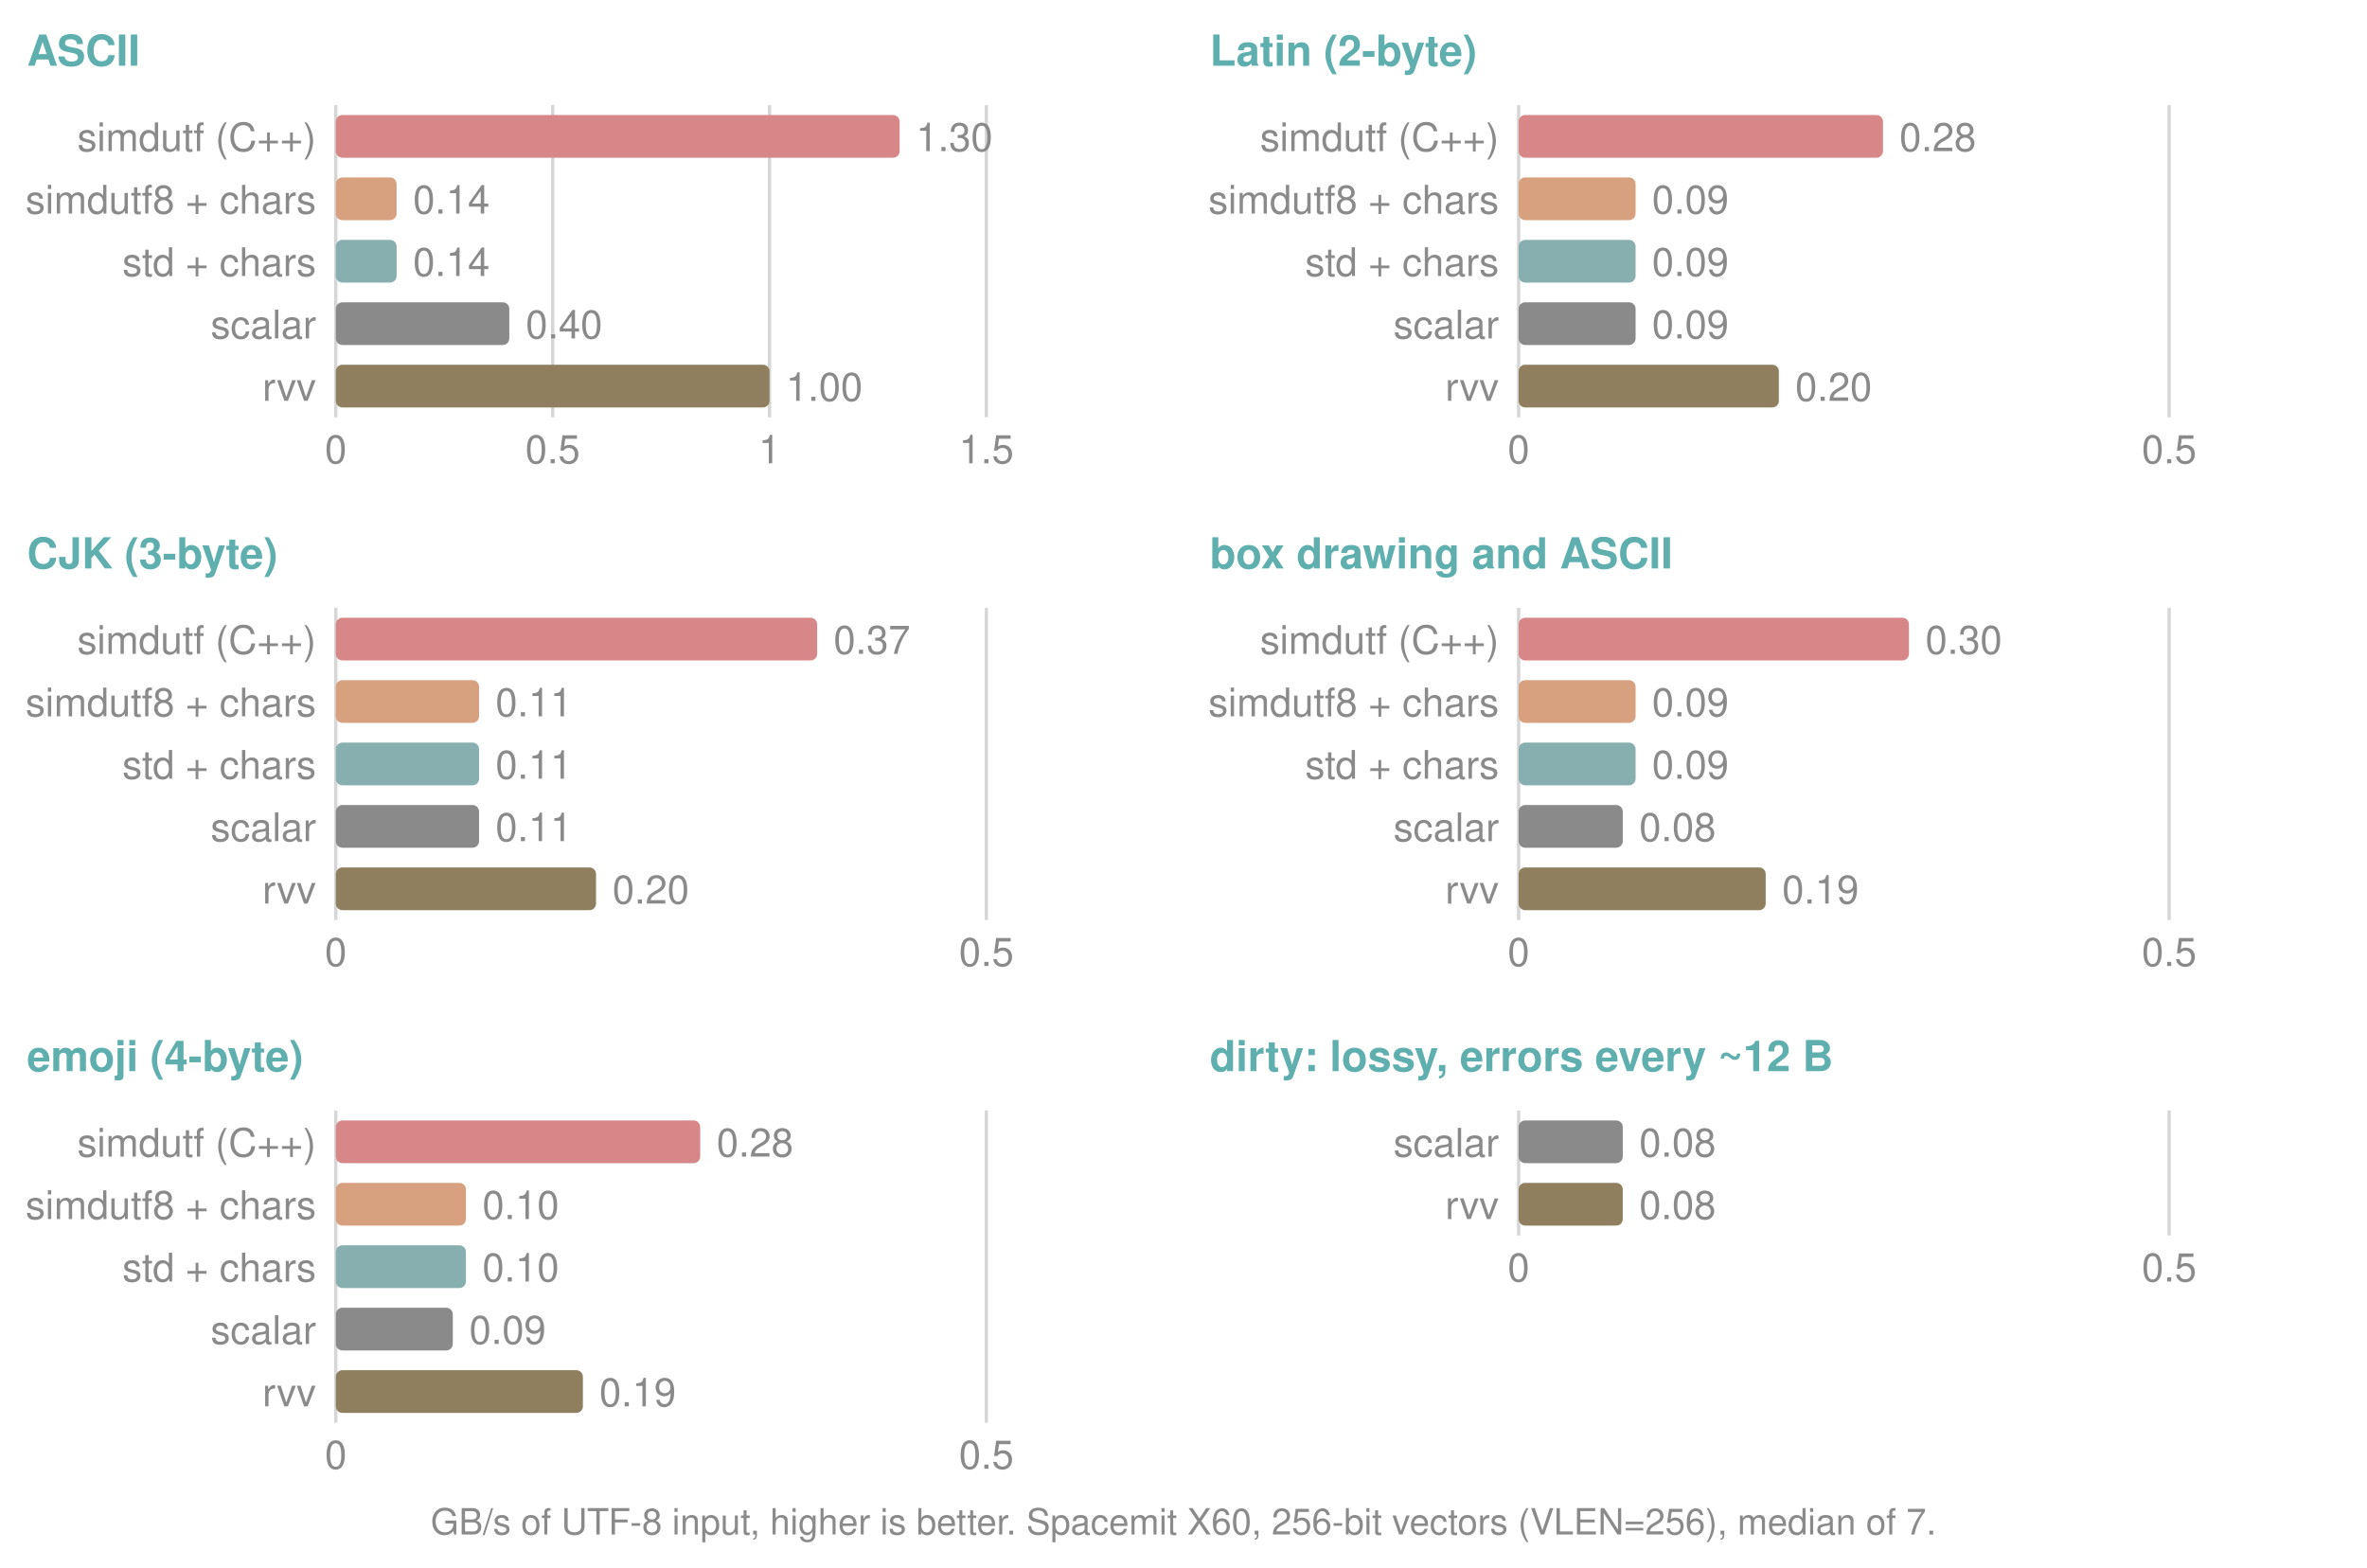
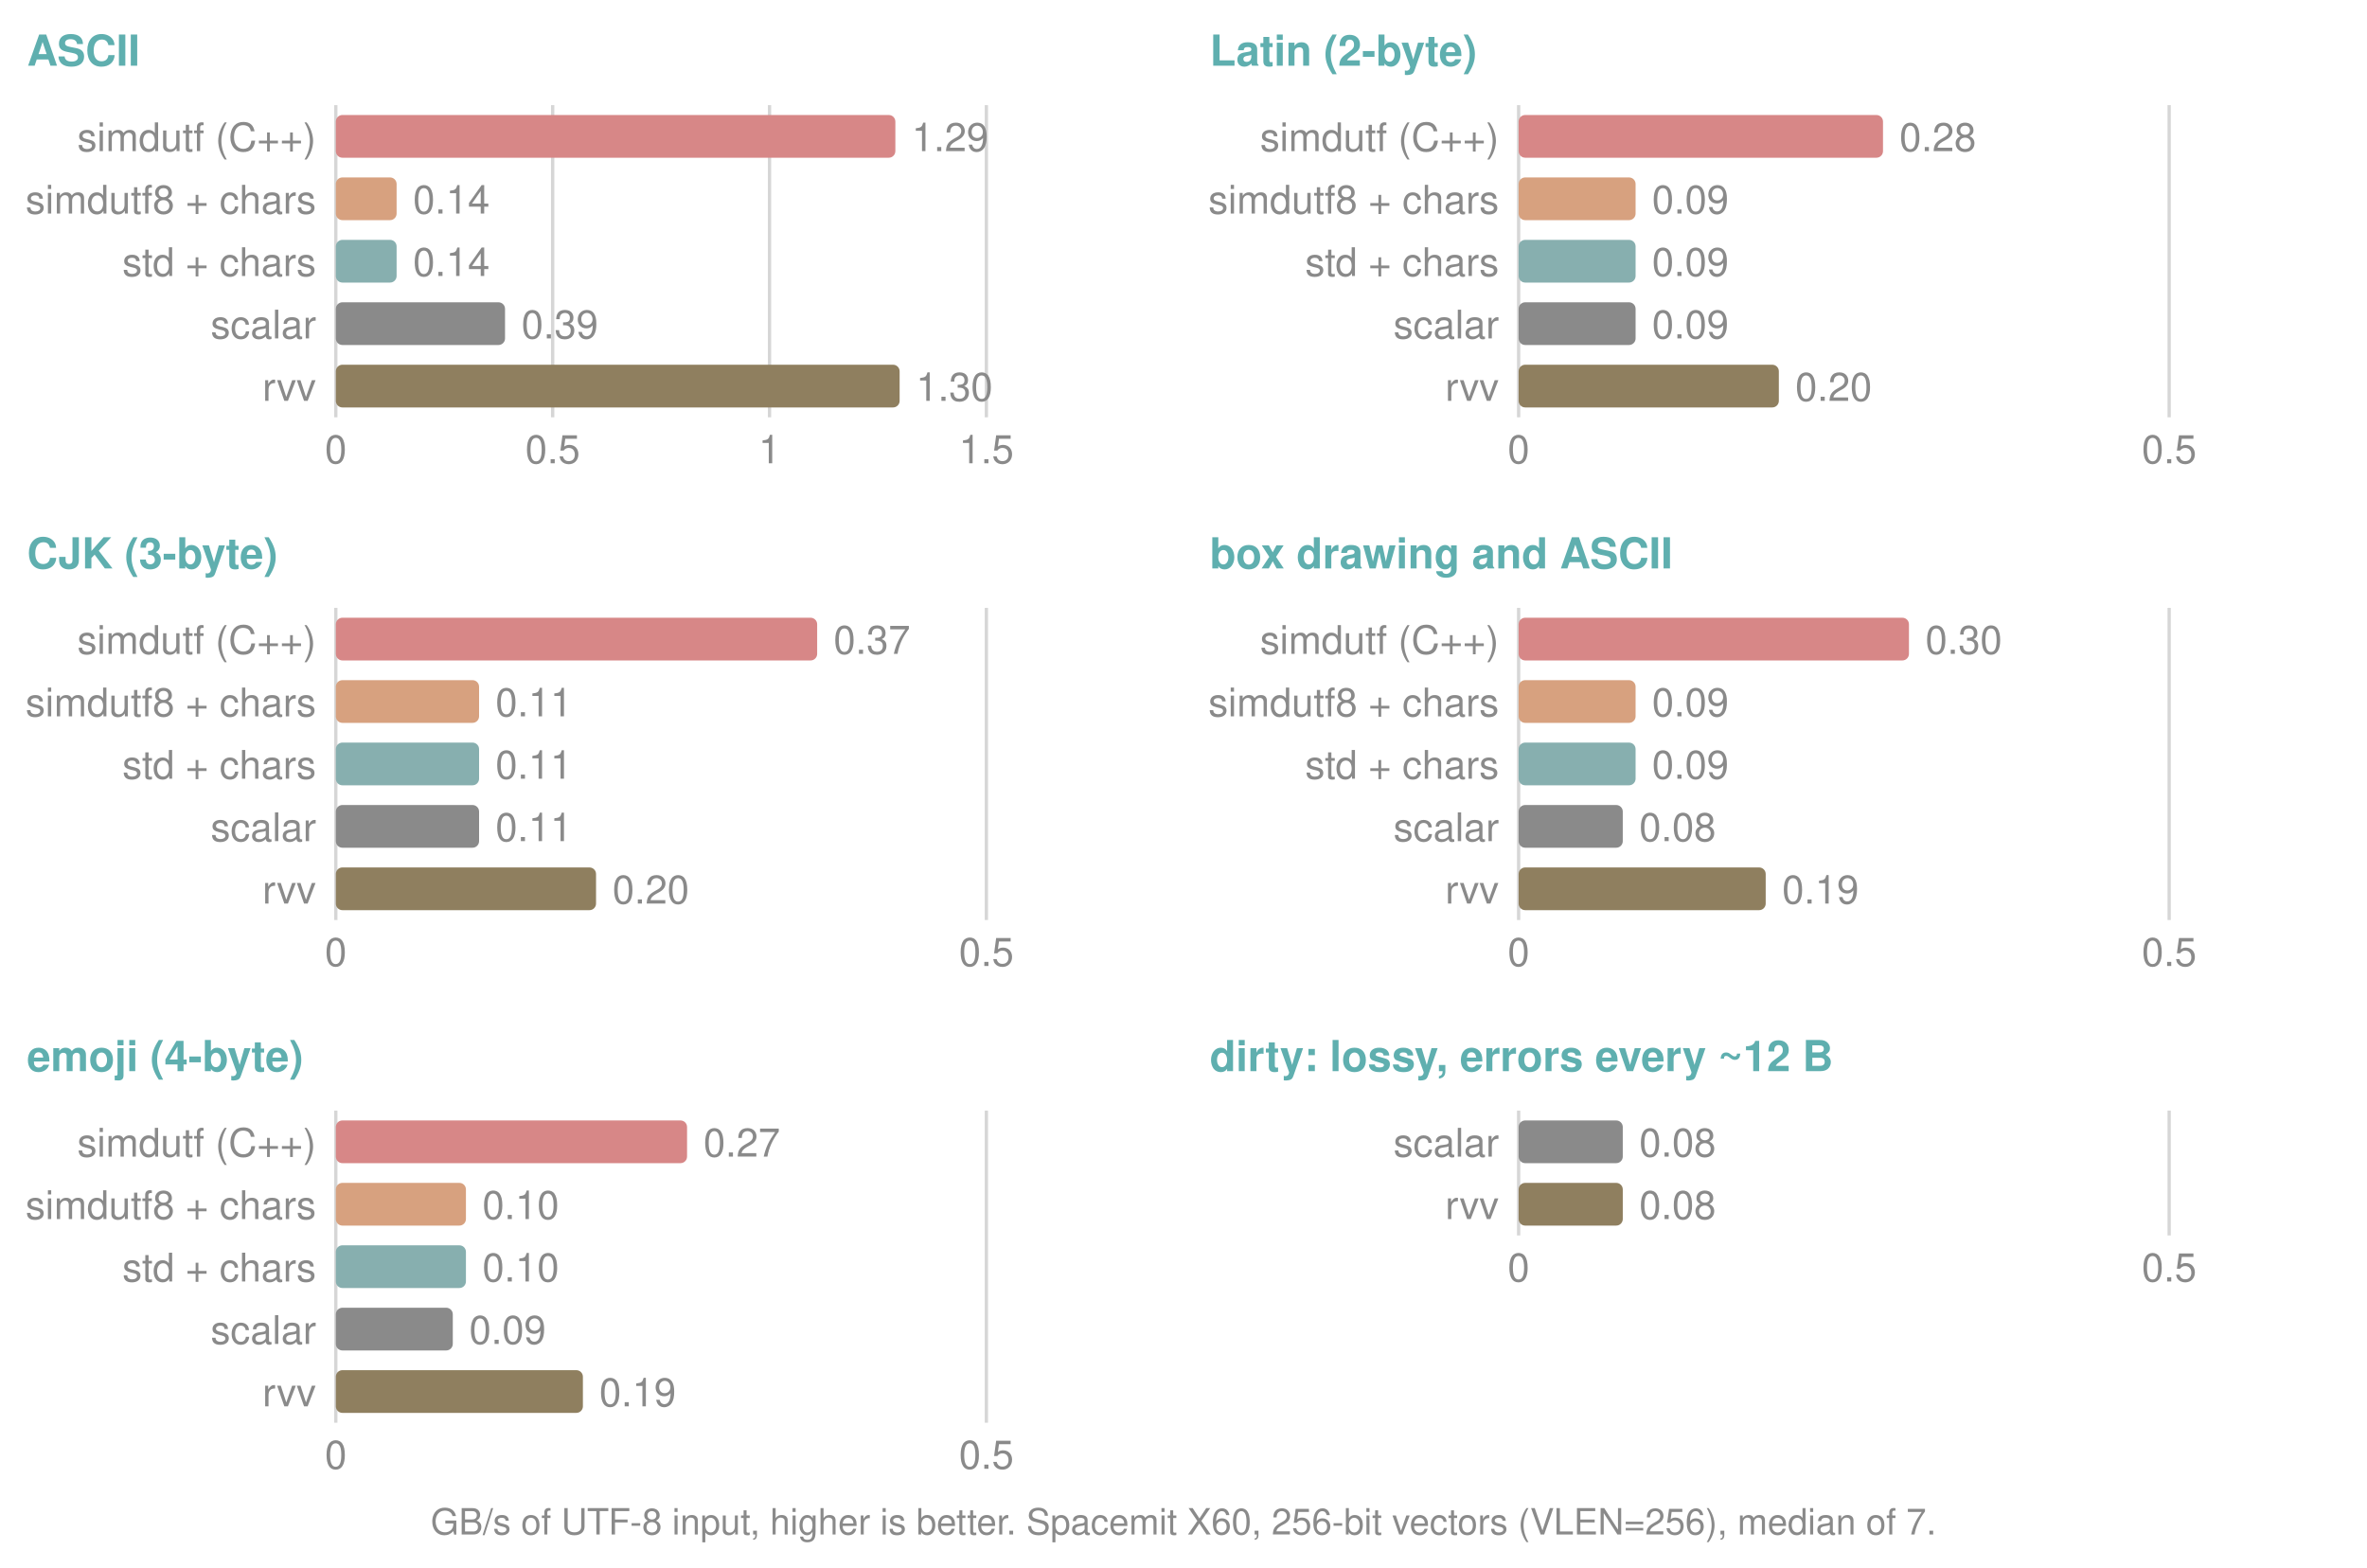
<svg xmlns="http://www.w3.org/2000/svg" width="1024" height="678" viewBox="0 0 720 477" role="img" aria-label="UTF-8 to UTF-32 throughput in GB/s, by input type and implementation.">
  <rect width="720" height="477" fill="none" />
  <text x="8.0" y="20.0" font-family="ui-sans-serif,system-ui,Segoe UI,Helvetica,Arial,sans-serif" font-size="13" fill="#5fafaf" text-anchor="start" font-weight="600">ASCII</text>
  <line x1="102.0" y1="32" x2="102.0" y2="127" stroke="#8a8a8a" stroke-opacity="0.35" stroke-width="1" />
  <text x="102.0" y="141.0" font-family="ui-sans-serif,system-ui,Segoe UI,Helvetica,Arial,sans-serif" font-size="12" fill="#8a8a8a" text-anchor="middle">0</text>
  <line x1="168.0" y1="32" x2="168.0" y2="127" stroke="#8a8a8a" stroke-opacity="0.35" stroke-width="1" />
  <text x="168.0" y="141.0" font-family="ui-sans-serif,system-ui,Segoe UI,Helvetica,Arial,sans-serif" font-size="12" fill="#8a8a8a" text-anchor="middle">0.5</text>
  <line x1="234.0" y1="32" x2="234.0" y2="127" stroke="#8a8a8a" stroke-opacity="0.35" stroke-width="1" />
  <text x="234.0" y="141.0" font-family="ui-sans-serif,system-ui,Segoe UI,Helvetica,Arial,sans-serif" font-size="12" fill="#8a8a8a" text-anchor="middle">1</text>
  <line x1="300.0" y1="32" x2="300.0" y2="127" stroke="#8a8a8a" stroke-opacity="0.35" stroke-width="1" />
  <text x="300.0" y="141.0" font-family="ui-sans-serif,system-ui,Segoe UI,Helvetica,Arial,sans-serif" font-size="12" fill="#8a8a8a" text-anchor="middle">1.5</text>
  <text x="96.0" y="46.0" font-family="ui-sans-serif,system-ui,Segoe UI,Helvetica,Arial,sans-serif" font-size="12" fill="#8a8a8a" text-anchor="end">simdutf (C++)</text>
-   <rect x="102" y="35" width="171.6" height="13" rx="2" fill="#d78787" />
-   <text x="278.6" y="46.0" font-family="ui-sans-serif,system-ui,Segoe UI,Helvetica,Arial,sans-serif" font-size="12" fill="#8a8a8a" text-anchor="start">1.30</text>
+   <rect x="102" y="35" width="170.3" height="13" rx="2" fill="#d78787" />
+   <text x="277.3" y="46.0" font-family="ui-sans-serif,system-ui,Segoe UI,Helvetica,Arial,sans-serif" font-size="12" fill="#8a8a8a" text-anchor="start">1.29</text>
  <text x="96.0" y="65.0" font-family="ui-sans-serif,system-ui,Segoe UI,Helvetica,Arial,sans-serif" font-size="12" fill="#8a8a8a" text-anchor="end">simdutf8 + chars</text>
  <rect x="102" y="54" width="18.5" height="13" rx="2" fill="#d7a17f" />
  <text x="125.5" y="65.0" font-family="ui-sans-serif,system-ui,Segoe UI,Helvetica,Arial,sans-serif" font-size="12" fill="#8a8a8a" text-anchor="start">0.14</text>
  <text x="96.0" y="84.0" font-family="ui-sans-serif,system-ui,Segoe UI,Helvetica,Arial,sans-serif" font-size="12" fill="#8a8a8a" text-anchor="end">std + chars</text>
  <rect x="102" y="73" width="18.5" height="13" rx="2" fill="#87afaf" />
  <text x="125.5" y="84.0" font-family="ui-sans-serif,system-ui,Segoe UI,Helvetica,Arial,sans-serif" font-size="12" fill="#8a8a8a" text-anchor="start">0.14</text>
  <text x="96.0" y="103.0" font-family="ui-sans-serif,system-ui,Segoe UI,Helvetica,Arial,sans-serif" font-size="12" fill="#8a8a8a" text-anchor="end">scalar</text>
-   <rect x="102" y="92" width="52.8" height="13" rx="2" fill="#8a8a8a" />
-   <text x="159.8" y="103.0" font-family="ui-sans-serif,system-ui,Segoe UI,Helvetica,Arial,sans-serif" font-size="12" fill="#8a8a8a" text-anchor="start">0.40</text>
+   <rect x="102" y="92" width="51.5" height="13" rx="2" fill="#8a8a8a" />
+   <text x="158.5" y="103.0" font-family="ui-sans-serif,system-ui,Segoe UI,Helvetica,Arial,sans-serif" font-size="12" fill="#8a8a8a" text-anchor="start">0.39</text>
  <text x="96.0" y="122.0" font-family="ui-sans-serif,system-ui,Segoe UI,Helvetica,Arial,sans-serif" font-size="12" fill="#8a8a8a" text-anchor="end">rvv</text>
-   <rect x="102" y="111" width="132.0" height="13" rx="2" fill="#8f7f5f" />
-   <text x="239.0" y="122.0" font-family="ui-sans-serif,system-ui,Segoe UI,Helvetica,Arial,sans-serif" font-size="12" fill="#8a8a8a" text-anchor="start">1.00</text>
+   <rect x="102" y="111" width="171.6" height="13" rx="2" fill="#8f7f5f" />
+   <text x="278.6" y="122.0" font-family="ui-sans-serif,system-ui,Segoe UI,Helvetica,Arial,sans-serif" font-size="12" fill="#8a8a8a" text-anchor="start">1.30</text>
  <text x="368.0" y="20.0" font-family="ui-sans-serif,system-ui,Segoe UI,Helvetica,Arial,sans-serif" font-size="13" fill="#5fafaf" text-anchor="start" font-weight="600">Latin (2-byte)</text>
  <line x1="462.0" y1="32" x2="462.0" y2="127" stroke="#8a8a8a" stroke-opacity="0.35" stroke-width="1" />
  <text x="462.0" y="141.0" font-family="ui-sans-serif,system-ui,Segoe UI,Helvetica,Arial,sans-serif" font-size="12" fill="#8a8a8a" text-anchor="middle">0</text>
  <line x1="660.0" y1="32" x2="660.0" y2="127" stroke="#8a8a8a" stroke-opacity="0.35" stroke-width="1" />
  <text x="660.0" y="141.0" font-family="ui-sans-serif,system-ui,Segoe UI,Helvetica,Arial,sans-serif" font-size="12" fill="#8a8a8a" text-anchor="middle">0.5</text>
  <text x="456.0" y="46.0" font-family="ui-sans-serif,system-ui,Segoe UI,Helvetica,Arial,sans-serif" font-size="12" fill="#8a8a8a" text-anchor="end">simdutf (C++)</text>
  <rect x="462" y="35" width="110.9" height="13" rx="2" fill="#d78787" />
  <text x="577.9" y="46.0" font-family="ui-sans-serif,system-ui,Segoe UI,Helvetica,Arial,sans-serif" font-size="12" fill="#8a8a8a" text-anchor="start">0.28</text>
  <text x="456.0" y="65.0" font-family="ui-sans-serif,system-ui,Segoe UI,Helvetica,Arial,sans-serif" font-size="12" fill="#8a8a8a" text-anchor="end">simdutf8 + chars</text>
  <rect x="462" y="54" width="35.6" height="13" rx="2" fill="#d7a17f" />
  <text x="502.6" y="65.0" font-family="ui-sans-serif,system-ui,Segoe UI,Helvetica,Arial,sans-serif" font-size="12" fill="#8a8a8a" text-anchor="start">0.09</text>
  <text x="456.0" y="84.0" font-family="ui-sans-serif,system-ui,Segoe UI,Helvetica,Arial,sans-serif" font-size="12" fill="#8a8a8a" text-anchor="end">std + chars</text>
  <rect x="462" y="73" width="35.6" height="13" rx="2" fill="#87afaf" />
  <text x="502.6" y="84.0" font-family="ui-sans-serif,system-ui,Segoe UI,Helvetica,Arial,sans-serif" font-size="12" fill="#8a8a8a" text-anchor="start">0.09</text>
  <text x="456.0" y="103.0" font-family="ui-sans-serif,system-ui,Segoe UI,Helvetica,Arial,sans-serif" font-size="12" fill="#8a8a8a" text-anchor="end">scalar</text>
  <rect x="462" y="92" width="35.6" height="13" rx="2" fill="#8a8a8a" />
  <text x="502.6" y="103.0" font-family="ui-sans-serif,system-ui,Segoe UI,Helvetica,Arial,sans-serif" font-size="12" fill="#8a8a8a" text-anchor="start">0.09</text>
  <text x="456.0" y="122.0" font-family="ui-sans-serif,system-ui,Segoe UI,Helvetica,Arial,sans-serif" font-size="12" fill="#8a8a8a" text-anchor="end">rvv</text>
  <rect x="462" y="111" width="79.2" height="13" rx="2" fill="#8f7f5f" />
  <text x="546.2" y="122.0" font-family="ui-sans-serif,system-ui,Segoe UI,Helvetica,Arial,sans-serif" font-size="12" fill="#8a8a8a" text-anchor="start">0.20</text>
  <text x="8.0" y="173.0" font-family="ui-sans-serif,system-ui,Segoe UI,Helvetica,Arial,sans-serif" font-size="13" fill="#5fafaf" text-anchor="start" font-weight="600">CJK (3-byte)</text>
  <line x1="102.0" y1="185" x2="102.0" y2="280" stroke="#8a8a8a" stroke-opacity="0.35" stroke-width="1" />
  <text x="102.0" y="294.0" font-family="ui-sans-serif,system-ui,Segoe UI,Helvetica,Arial,sans-serif" font-size="12" fill="#8a8a8a" text-anchor="middle">0</text>
  <line x1="300.0" y1="185" x2="300.0" y2="280" stroke="#8a8a8a" stroke-opacity="0.35" stroke-width="1" />
  <text x="300.0" y="294.0" font-family="ui-sans-serif,system-ui,Segoe UI,Helvetica,Arial,sans-serif" font-size="12" fill="#8a8a8a" text-anchor="middle">0.5</text>
  <text x="96.0" y="199.0" font-family="ui-sans-serif,system-ui,Segoe UI,Helvetica,Arial,sans-serif" font-size="12" fill="#8a8a8a" text-anchor="end">simdutf (C++)</text>
  <rect x="102" y="188" width="146.5" height="13" rx="2" fill="#d78787" />
  <text x="253.5" y="199.0" font-family="ui-sans-serif,system-ui,Segoe UI,Helvetica,Arial,sans-serif" font-size="12" fill="#8a8a8a" text-anchor="start">0.37</text>
  <text x="96.0" y="218.0" font-family="ui-sans-serif,system-ui,Segoe UI,Helvetica,Arial,sans-serif" font-size="12" fill="#8a8a8a" text-anchor="end">simdutf8 + chars</text>
  <rect x="102" y="207" width="43.6" height="13" rx="2" fill="#d7a17f" />
  <text x="150.6" y="218.0" font-family="ui-sans-serif,system-ui,Segoe UI,Helvetica,Arial,sans-serif" font-size="12" fill="#8a8a8a" text-anchor="start">0.11</text>
  <text x="96.0" y="237.0" font-family="ui-sans-serif,system-ui,Segoe UI,Helvetica,Arial,sans-serif" font-size="12" fill="#8a8a8a" text-anchor="end">std + chars</text>
  <rect x="102" y="226" width="43.6" height="13" rx="2" fill="#87afaf" />
  <text x="150.6" y="237.0" font-family="ui-sans-serif,system-ui,Segoe UI,Helvetica,Arial,sans-serif" font-size="12" fill="#8a8a8a" text-anchor="start">0.11</text>
  <text x="96.0" y="256.0" font-family="ui-sans-serif,system-ui,Segoe UI,Helvetica,Arial,sans-serif" font-size="12" fill="#8a8a8a" text-anchor="end">scalar</text>
  <rect x="102" y="245" width="43.6" height="13" rx="2" fill="#8a8a8a" />
  <text x="150.6" y="256.0" font-family="ui-sans-serif,system-ui,Segoe UI,Helvetica,Arial,sans-serif" font-size="12" fill="#8a8a8a" text-anchor="start">0.11</text>
  <text x="96.0" y="275.0" font-family="ui-sans-serif,system-ui,Segoe UI,Helvetica,Arial,sans-serif" font-size="12" fill="#8a8a8a" text-anchor="end">rvv</text>
  <rect x="102" y="264" width="79.2" height="13" rx="2" fill="#8f7f5f" />
  <text x="186.2" y="275.0" font-family="ui-sans-serif,system-ui,Segoe UI,Helvetica,Arial,sans-serif" font-size="12" fill="#8a8a8a" text-anchor="start">0.20</text>
  <text x="368.0" y="173.0" font-family="ui-sans-serif,system-ui,Segoe UI,Helvetica,Arial,sans-serif" font-size="13" fill="#5fafaf" text-anchor="start" font-weight="600">box drawing and ASCII</text>
  <line x1="462.0" y1="185" x2="462.0" y2="280" stroke="#8a8a8a" stroke-opacity="0.35" stroke-width="1" />
  <text x="462.0" y="294.0" font-family="ui-sans-serif,system-ui,Segoe UI,Helvetica,Arial,sans-serif" font-size="12" fill="#8a8a8a" text-anchor="middle">0</text>
  <line x1="660.0" y1="185" x2="660.0" y2="280" stroke="#8a8a8a" stroke-opacity="0.35" stroke-width="1" />
  <text x="660.0" y="294.0" font-family="ui-sans-serif,system-ui,Segoe UI,Helvetica,Arial,sans-serif" font-size="12" fill="#8a8a8a" text-anchor="middle">0.5</text>
  <text x="456.0" y="199.0" font-family="ui-sans-serif,system-ui,Segoe UI,Helvetica,Arial,sans-serif" font-size="12" fill="#8a8a8a" text-anchor="end">simdutf (C++)</text>
  <rect x="462" y="188" width="118.8" height="13" rx="2" fill="#d78787" />
  <text x="585.8" y="199.0" font-family="ui-sans-serif,system-ui,Segoe UI,Helvetica,Arial,sans-serif" font-size="12" fill="#8a8a8a" text-anchor="start">0.30</text>
  <text x="456.0" y="218.0" font-family="ui-sans-serif,system-ui,Segoe UI,Helvetica,Arial,sans-serif" font-size="12" fill="#8a8a8a" text-anchor="end">simdutf8 + chars</text>
  <rect x="462" y="207" width="35.6" height="13" rx="2" fill="#d7a17f" />
  <text x="502.6" y="218.0" font-family="ui-sans-serif,system-ui,Segoe UI,Helvetica,Arial,sans-serif" font-size="12" fill="#8a8a8a" text-anchor="start">0.09</text>
  <text x="456.0" y="237.0" font-family="ui-sans-serif,system-ui,Segoe UI,Helvetica,Arial,sans-serif" font-size="12" fill="#8a8a8a" text-anchor="end">std + chars</text>
  <rect x="462" y="226" width="35.6" height="13" rx="2" fill="#87afaf" />
  <text x="502.6" y="237.0" font-family="ui-sans-serif,system-ui,Segoe UI,Helvetica,Arial,sans-serif" font-size="12" fill="#8a8a8a" text-anchor="start">0.09</text>
  <text x="456.0" y="256.0" font-family="ui-sans-serif,system-ui,Segoe UI,Helvetica,Arial,sans-serif" font-size="12" fill="#8a8a8a" text-anchor="end">scalar</text>
  <rect x="462" y="245" width="31.7" height="13" rx="2" fill="#8a8a8a" />
  <text x="498.7" y="256.0" font-family="ui-sans-serif,system-ui,Segoe UI,Helvetica,Arial,sans-serif" font-size="12" fill="#8a8a8a" text-anchor="start">0.08</text>
  <text x="456.0" y="275.0" font-family="ui-sans-serif,system-ui,Segoe UI,Helvetica,Arial,sans-serif" font-size="12" fill="#8a8a8a" text-anchor="end">rvv</text>
  <rect x="462" y="264" width="75.2" height="13" rx="2" fill="#8f7f5f" />
  <text x="542.2" y="275.0" font-family="ui-sans-serif,system-ui,Segoe UI,Helvetica,Arial,sans-serif" font-size="12" fill="#8a8a8a" text-anchor="start">0.19</text>
  <text x="8.0" y="326.0" font-family="ui-sans-serif,system-ui,Segoe UI,Helvetica,Arial,sans-serif" font-size="13" fill="#5fafaf" text-anchor="start" font-weight="600">emoji (4-byte)</text>
  <line x1="102.0" y1="338" x2="102.0" y2="433" stroke="#8a8a8a" stroke-opacity="0.35" stroke-width="1" />
  <text x="102.0" y="447.0" font-family="ui-sans-serif,system-ui,Segoe UI,Helvetica,Arial,sans-serif" font-size="12" fill="#8a8a8a" text-anchor="middle">0</text>
  <line x1="300.0" y1="338" x2="300.0" y2="433" stroke="#8a8a8a" stroke-opacity="0.35" stroke-width="1" />
  <text x="300.0" y="447.0" font-family="ui-sans-serif,system-ui,Segoe UI,Helvetica,Arial,sans-serif" font-size="12" fill="#8a8a8a" text-anchor="middle">0.5</text>
  <text x="96.0" y="352.0" font-family="ui-sans-serif,system-ui,Segoe UI,Helvetica,Arial,sans-serif" font-size="12" fill="#8a8a8a" text-anchor="end">simdutf (C++)</text>
-   <rect x="102" y="341" width="110.9" height="13" rx="2" fill="#d78787" />
-   <text x="217.9" y="352.0" font-family="ui-sans-serif,system-ui,Segoe UI,Helvetica,Arial,sans-serif" font-size="12" fill="#8a8a8a" text-anchor="start">0.28</text>
+   <rect x="102" y="341" width="106.9" height="13" rx="2" fill="#d78787" />
+   <text x="213.9" y="352.0" font-family="ui-sans-serif,system-ui,Segoe UI,Helvetica,Arial,sans-serif" font-size="12" fill="#8a8a8a" text-anchor="start">0.27</text>
  <text x="96.0" y="371.0" font-family="ui-sans-serif,system-ui,Segoe UI,Helvetica,Arial,sans-serif" font-size="12" fill="#8a8a8a" text-anchor="end">simdutf8 + chars</text>
  <rect x="102" y="360" width="39.6" height="13" rx="2" fill="#d7a17f" />
  <text x="146.6" y="371.0" font-family="ui-sans-serif,system-ui,Segoe UI,Helvetica,Arial,sans-serif" font-size="12" fill="#8a8a8a" text-anchor="start">0.10</text>
  <text x="96.0" y="390.0" font-family="ui-sans-serif,system-ui,Segoe UI,Helvetica,Arial,sans-serif" font-size="12" fill="#8a8a8a" text-anchor="end">std + chars</text>
  <rect x="102" y="379" width="39.6" height="13" rx="2" fill="#87afaf" />
  <text x="146.6" y="390.0" font-family="ui-sans-serif,system-ui,Segoe UI,Helvetica,Arial,sans-serif" font-size="12" fill="#8a8a8a" text-anchor="start">0.10</text>
  <text x="96.0" y="409.0" font-family="ui-sans-serif,system-ui,Segoe UI,Helvetica,Arial,sans-serif" font-size="12" fill="#8a8a8a" text-anchor="end">scalar</text>
  <rect x="102" y="398" width="35.6" height="13" rx="2" fill="#8a8a8a" />
  <text x="142.6" y="409.0" font-family="ui-sans-serif,system-ui,Segoe UI,Helvetica,Arial,sans-serif" font-size="12" fill="#8a8a8a" text-anchor="start">0.09</text>
  <text x="96.0" y="428.0" font-family="ui-sans-serif,system-ui,Segoe UI,Helvetica,Arial,sans-serif" font-size="12" fill="#8a8a8a" text-anchor="end">rvv</text>
  <rect x="102" y="417" width="75.2" height="13" rx="2" fill="#8f7f5f" />
  <text x="182.2" y="428.0" font-family="ui-sans-serif,system-ui,Segoe UI,Helvetica,Arial,sans-serif" font-size="12" fill="#8a8a8a" text-anchor="start">0.19</text>
  <text x="368.0" y="326.0" font-family="ui-sans-serif,system-ui,Segoe UI,Helvetica,Arial,sans-serif" font-size="13" fill="#5fafaf" text-anchor="start" font-weight="600">dirty: lossy, errors every ~12 B</text>
  <line x1="462.0" y1="338" x2="462.0" y2="376" stroke="#8a8a8a" stroke-opacity="0.35" stroke-width="1" />
  <text x="462.0" y="390.0" font-family="ui-sans-serif,system-ui,Segoe UI,Helvetica,Arial,sans-serif" font-size="12" fill="#8a8a8a" text-anchor="middle">0</text>
  <line x1="660.0" y1="338" x2="660.0" y2="376" stroke="#8a8a8a" stroke-opacity="0.35" stroke-width="1" />
  <text x="660.0" y="390.0" font-family="ui-sans-serif,system-ui,Segoe UI,Helvetica,Arial,sans-serif" font-size="12" fill="#8a8a8a" text-anchor="middle">0.5</text>
  <text x="456.0" y="352.0" font-family="ui-sans-serif,system-ui,Segoe UI,Helvetica,Arial,sans-serif" font-size="12" fill="#8a8a8a" text-anchor="end">scalar</text>
  <rect x="462" y="341" width="31.7" height="13" rx="2" fill="#8a8a8a" />
  <text x="498.7" y="352.0" font-family="ui-sans-serif,system-ui,Segoe UI,Helvetica,Arial,sans-serif" font-size="12" fill="#8a8a8a" text-anchor="start">0.08</text>
  <text x="456.0" y="371.0" font-family="ui-sans-serif,system-ui,Segoe UI,Helvetica,Arial,sans-serif" font-size="12" fill="#8a8a8a" text-anchor="end">rvv</text>
  <rect x="462" y="360" width="31.7" height="13" rx="2" fill="#8f7f5f" />
  <text x="498.7" y="371.0" font-family="ui-sans-serif,system-ui,Segoe UI,Helvetica,Arial,sans-serif" font-size="12" fill="#8a8a8a" text-anchor="start">0.08</text>
  <text x="360.0" y="467.0" font-family="ui-sans-serif,system-ui,Segoe UI,Helvetica,Arial,sans-serif" font-size="11" fill="#8a8a8a" text-anchor="middle">GB/s of UTF-8 input, higher is better. Spacemit X60, 256-bit vectors (VLEN=256), median of 7.</text>
</svg>
